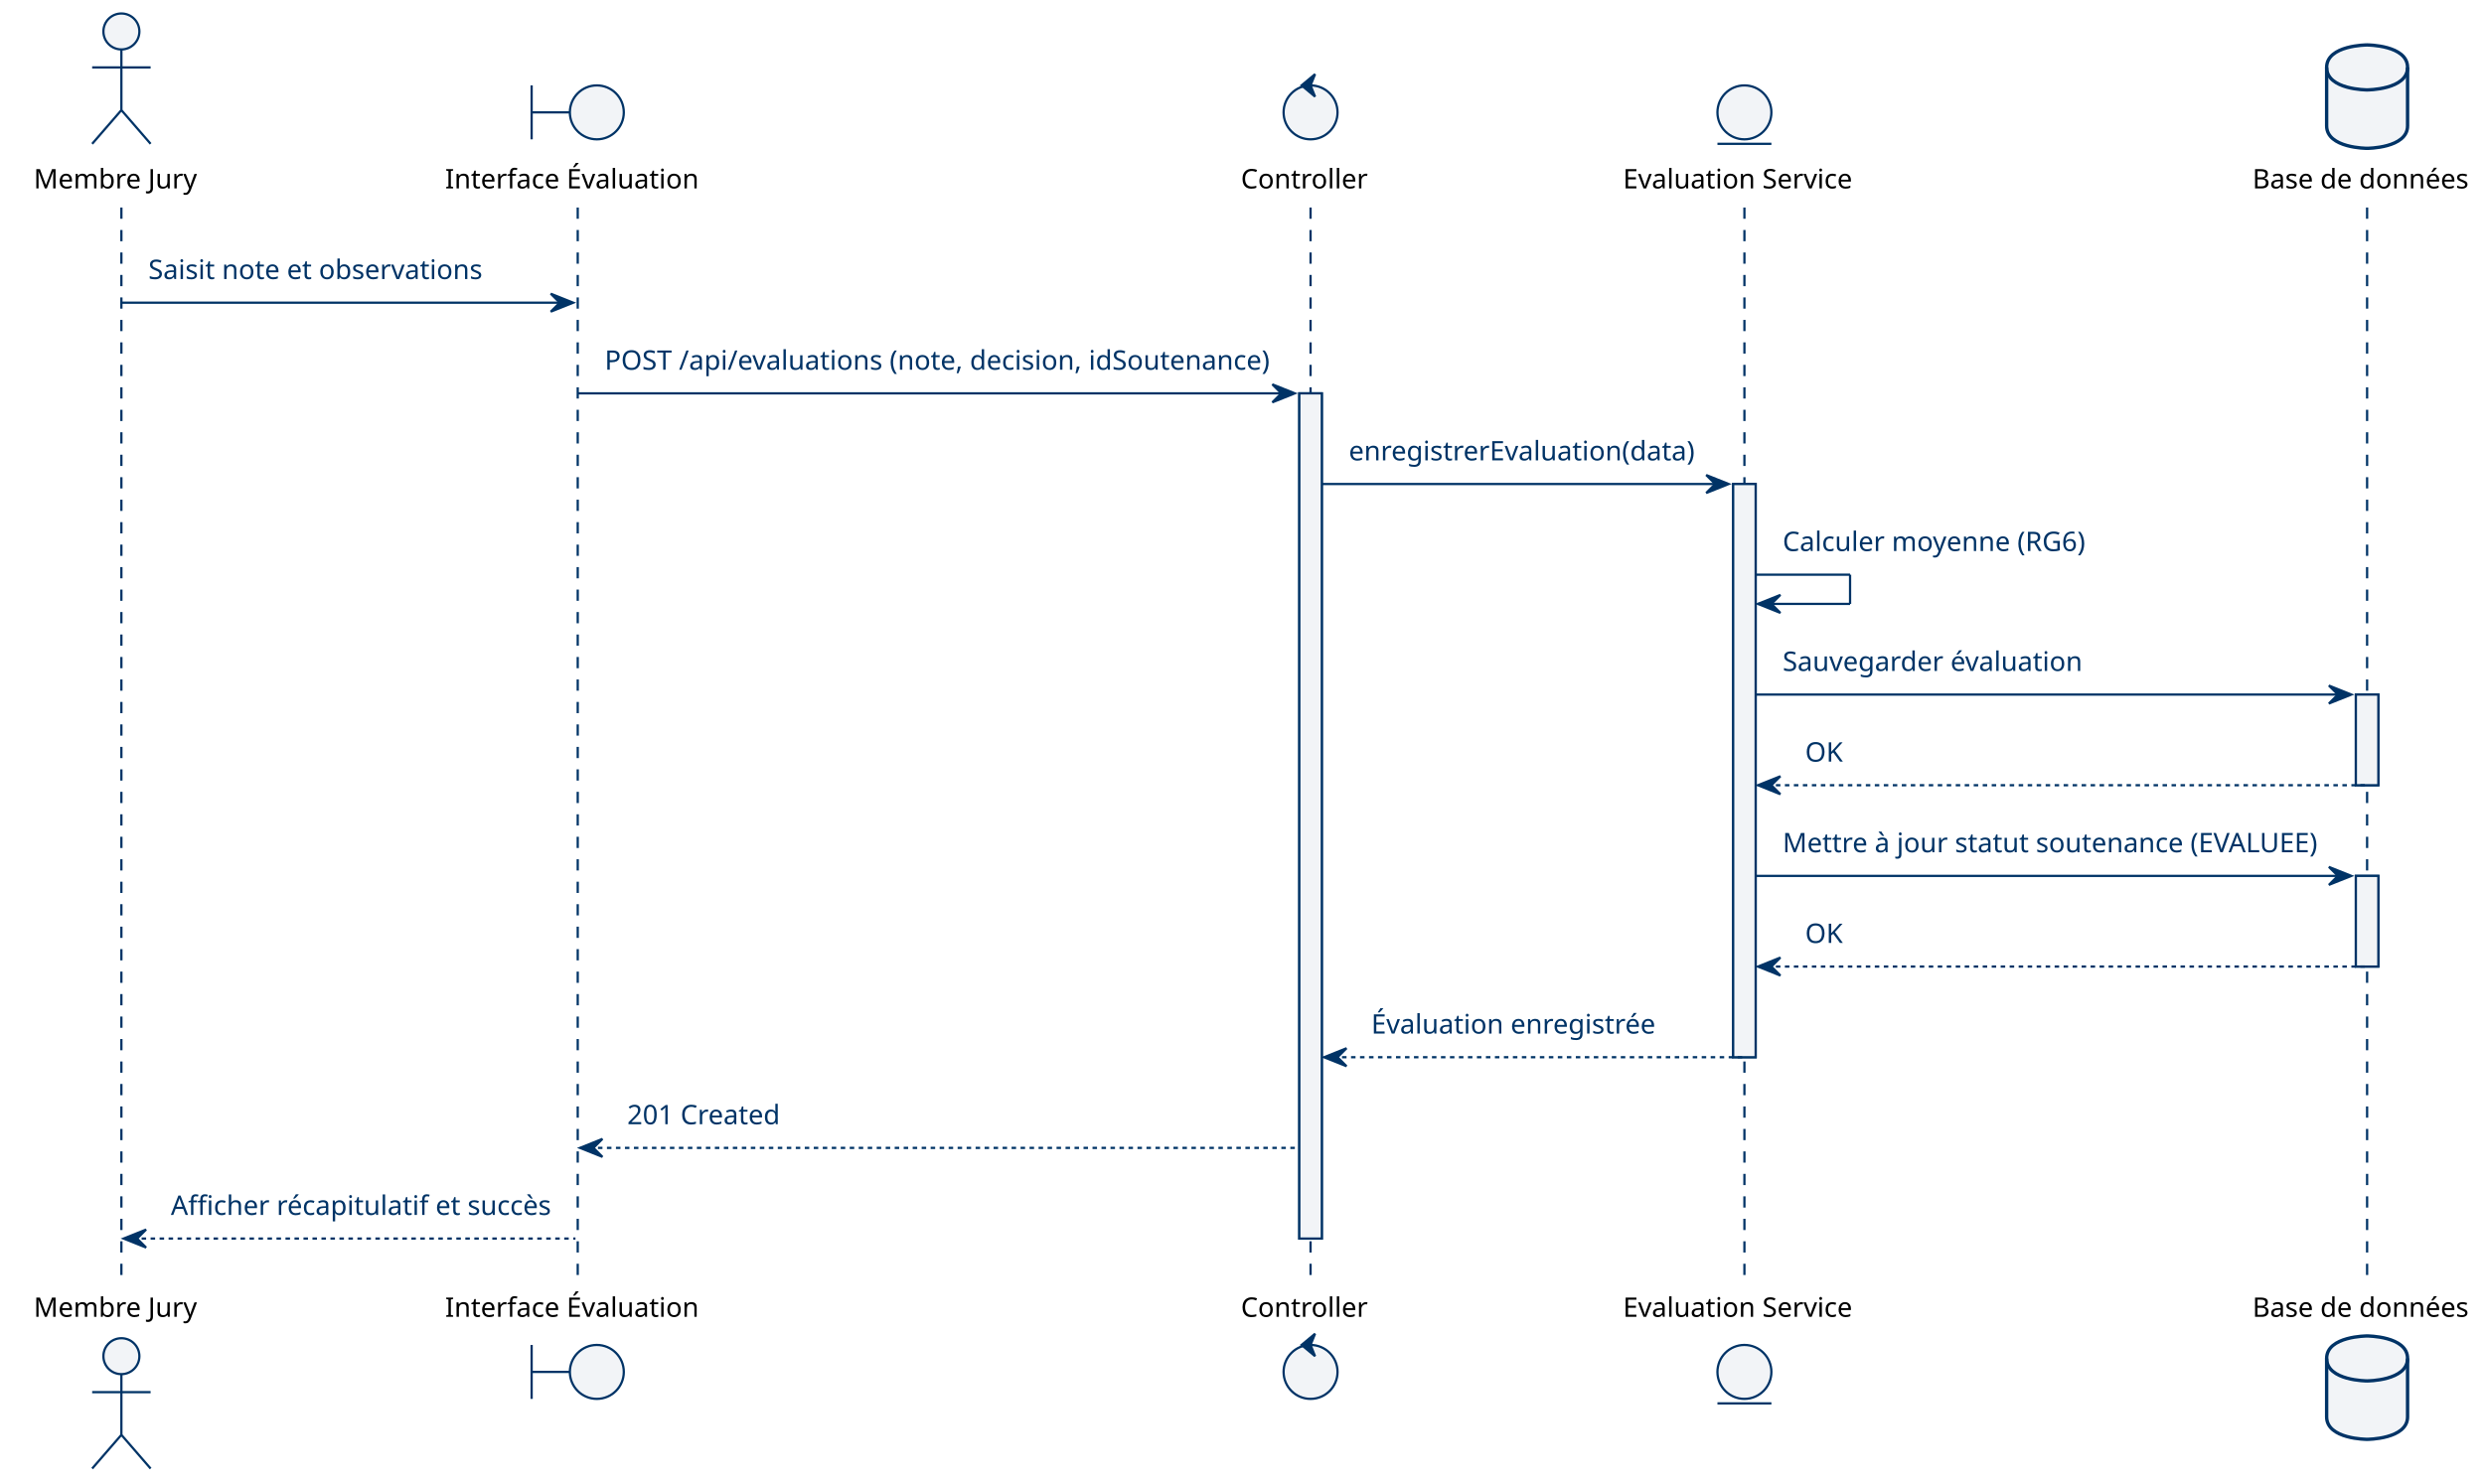
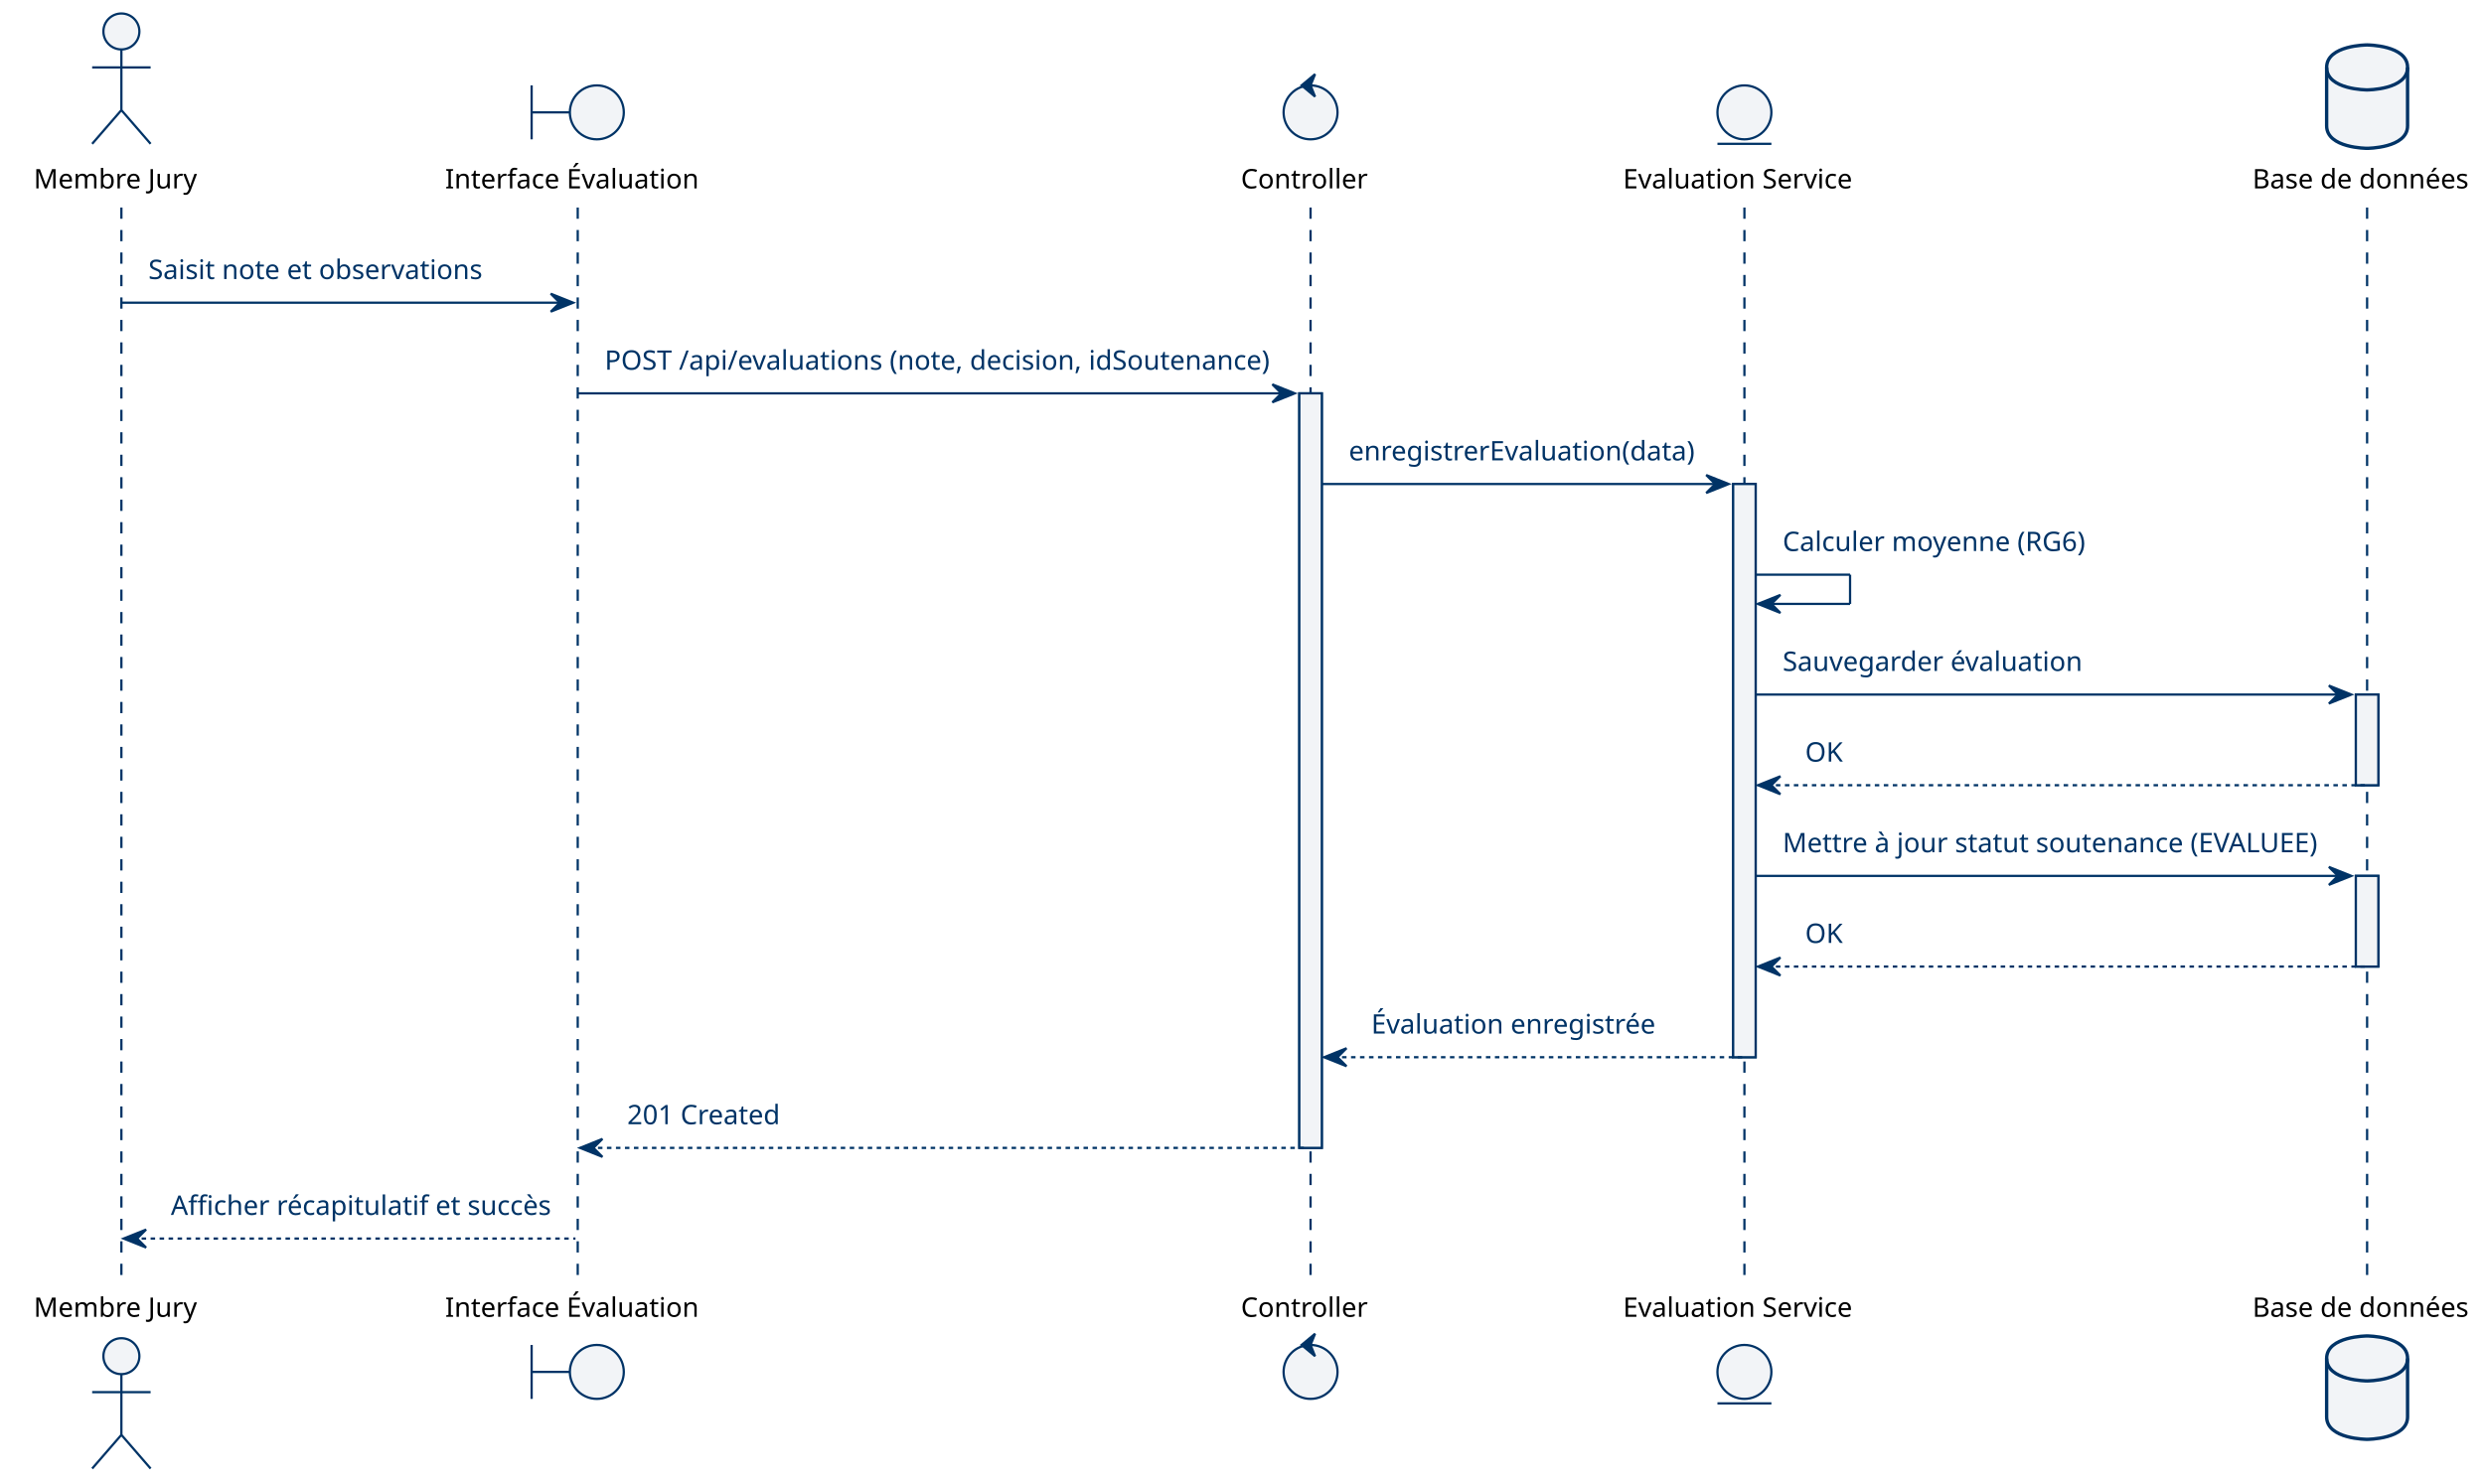
<svg xmlns="http://www.w3.org/2000/svg" contentStyleType="text/css" height="660px" preserveAspectRatio="none" style="width:1105px;height:660px;background:#FFFFFF;" version="1.1" viewBox="0 0 1105 660" width="1105px" zoomAndPan="magnify">
  <defs />
  <g>
-     <rect fill="#F2F4F7" height="376.097" style="stroke:#003366;stroke-width:1.0;" width="10" x="578" y="175.032" />
+     <rect fill="#F2F4F7" height="335.753" style="stroke:#003366;stroke-width:1.0;" width="10" x="578" y="175.032" />
    <rect fill="#F2F4F7" height="255.065" style="stroke:#003366;stroke-width:1.0;" width="10" x="771" y="215.376" />
    <rect fill="#F2F4F7" height="40.344" style="stroke:#003366;stroke-width:1.0;" width="10" x="1048" y="309.065" />
    <rect fill="#F2F4F7" height="40.344" style="stroke:#003366;stroke-width:1.0;" width="10" x="1048" y="389.753" />
    <line style="stroke:#003366;stroke-width:1.0;stroke-dasharray:5.0,5.0;" x1="54" x2="54" y1="92.344" y2="569.129" />
    <line style="stroke:#003366;stroke-width:1.0;stroke-dasharray:5.0,5.0;" x1="257" x2="257" y1="92.344" y2="569.129" />
    <line style="stroke:#003366;stroke-width:1.0;stroke-dasharray:5.0,5.0;" x1="583" x2="583" y1="92.344" y2="569.129" />
    <line style="stroke:#003366;stroke-width:1.0;stroke-dasharray:5.0,5.0;" x1="776" x2="776" y1="92.344" y2="569.129" />
    <line style="stroke:#003366;stroke-width:1.0;stroke-dasharray:5.0,5.0;" x1="1053" x2="1053" y1="92.344" y2="569.129" />
    <text fill="#000000" font-family="sans-serif" font-size="12" lengthAdjust="spacing" textLength="72" x="15" y="83.828">Membre Jury</text>
    <ellipse cx="54" cy="14" fill="#F2F4F7" rx="8" ry="8" style="stroke:#003366;stroke-width:1.0;" />
    <path d="M54,22 L54,49 M41,30 L67,30 M54,49 L41,64 M54,49 L67,64 " fill="none" style="stroke:#003366;stroke-width:1.0;" />
    <text fill="#000000" font-family="sans-serif" font-size="12" lengthAdjust="spacing" textLength="72" x="15" y="585.957">Membre Jury</text>
    <ellipse cx="54" cy="603.473" fill="#F2F4F7" rx="8" ry="8" style="stroke:#003366;stroke-width:1.0;" />
    <path d="M54,611.473 L54,638.473 M41,619.473 L67,619.473 M54,638.473 L41,653.473 M54,638.473 L67,653.473 " fill="none" style="stroke:#003366;stroke-width:1.0;" />
    <text fill="#000000" font-family="sans-serif" font-size="12" lengthAdjust="spacing" textLength="112" x="198" y="83.828">Interface Évaluation</text>
    <path d="M236.5,38 L236.5,62 M236.5,50 L253.5,50 " fill="none" style="stroke:#003366;stroke-width:1.0;" />
    <ellipse cx="265.5" cy="50" fill="#F2F4F7" rx="12" ry="12" style="stroke:#003366;stroke-width:1.0;" />
    <text fill="#000000" font-family="sans-serif" font-size="12" lengthAdjust="spacing" textLength="112" x="198" y="585.957">Interface Évaluation</text>
    <path d="M236.5,598.473 L236.5,622.473 M236.5,610.473 L253.5,610.473 " fill="none" style="stroke:#003366;stroke-width:1.0;" />
    <ellipse cx="265.5" cy="610.473" fill="#F2F4F7" rx="12" ry="12" style="stroke:#003366;stroke-width:1.0;" />
    <text fill="#000000" font-family="sans-serif" font-size="12" lengthAdjust="spacing" textLength="56" x="552" y="83.828">Controller</text>
    <ellipse cx="583" cy="50" fill="#F2F4F7" rx="12" ry="12" style="stroke:#003366;stroke-width:1.0;" />
    <polygon fill="#003366" points="579,38,585,33,583,38,585,43,579,38" style="stroke:#003366;stroke-width:1.0;" />
    <text fill="#000000" font-family="sans-serif" font-size="12" lengthAdjust="spacing" textLength="56" x="552" y="585.957">Controller</text>
    <ellipse cx="583" cy="610.473" fill="#F2F4F7" rx="12" ry="12" style="stroke:#003366;stroke-width:1.0;" />
    <polygon fill="#003366" points="579,598.473,585,593.473,583,598.473,585,603.473,579,598.473" style="stroke:#003366;stroke-width:1.0;" />
    <text fill="#000000" font-family="sans-serif" font-size="12" lengthAdjust="spacing" textLength="102" x="722" y="83.828">Evaluation Service</text>
    <ellipse cx="776" cy="50" fill="#F2F4F7" rx="12" ry="12" style="stroke:#003366;stroke-width:1.0;" />
    <line style="stroke:#003366;stroke-width:1.0;" x1="764" x2="788" y1="64" y2="64" />
    <text fill="#000000" font-family="sans-serif" font-size="12" lengthAdjust="spacing" textLength="102" x="722" y="585.957">Evaluation Service</text>
    <ellipse cx="776" cy="610.473" fill="#F2F4F7" rx="12" ry="12" style="stroke:#003366;stroke-width:1.0;" />
    <line style="stroke:#003366;stroke-width:1.0;" x1="764" x2="788" y1="624.473" y2="624.473" />
    <text fill="#000000" font-family="sans-serif" font-size="12" lengthAdjust="spacing" textLength="96" x="1002" y="83.828">Base de données</text>
    <path d="M1035,30 C1035,20 1053,20 1053,20 C1053,20 1071,20 1071,30 L1071,56 C1071,66 1053,66 1053,66 C1053,66 1035,66 1035,56 L1035,30 " fill="#F2F4F7" style="stroke:#003366;stroke-width:1.5;" />
    <path d="M1035,30 C1035,40 1053,40 1053,40 C1053,40 1071,40 1071,30 " fill="none" style="stroke:#003366;stroke-width:1.5;" />
    <text fill="#000000" font-family="sans-serif" font-size="12" lengthAdjust="spacing" textLength="96" x="1002" y="585.957">Base de données</text>
    <path d="M1035,604.473 C1035,594.473 1053,594.473 1053,594.473 C1053,594.473 1071,594.473 1071,604.473 L1071,630.473 C1071,640.473 1053,640.473 1053,640.473 C1053,640.473 1035,640.473 1035,630.473 L1035,604.473 " fill="#F2F4F7" style="stroke:#003366;stroke-width:1.5;" />
    <path d="M1035,604.473 C1035,614.473 1053,614.473 1053,614.473 C1053,614.473 1071,614.473 1071,604.473 " fill="none" style="stroke:#003366;stroke-width:1.5;" />
-     <rect fill="#F2F4F7" height="376.097" style="stroke:#003366;stroke-width:1.0;" width="10" x="578" y="175.032" />
+     <rect fill="#F2F4F7" height="335.753" style="stroke:#003366;stroke-width:1.0;" width="10" x="578" y="175.032" />
    <rect fill="#F2F4F7" height="255.065" style="stroke:#003366;stroke-width:1.0;" width="10" x="771" y="215.376" />
    <rect fill="#F2F4F7" height="40.344" style="stroke:#003366;stroke-width:1.0;" width="10" x="1048" y="309.065" />
    <rect fill="#F2F4F7" height="40.344" style="stroke:#003366;stroke-width:1.0;" width="10" x="1048" y="389.753" />
    <polygon fill="#003366" points="245,130.688,255,134.688,245,138.688,249,134.688" style="stroke:#003366;stroke-width:1.0;" />
    <line style="stroke:#003366;stroke-width:1.0;" x1="54" x2="251" y1="134.688" y2="134.688" />
    <text fill="#003366" font-family="sans-serif" font-size="12" lengthAdjust="spacing" textLength="147" x="66" y="124.172">Saisit note et observations</text>
    <polygon fill="#003366" points="566,171.032,576,175.032,566,179.032,570,175.032" style="stroke:#003366;stroke-width:1.0;" />
    <line style="stroke:#003366;stroke-width:1.0;" x1="257" x2="572" y1="175.032" y2="175.032" />
    <text fill="#003366" font-family="sans-serif" font-size="12" lengthAdjust="spacing" textLength="292" x="269" y="164.516">POST /api/evaluations (note, decision, idSoutenance)</text>
    <polygon fill="#003366" points="759,211.376,769,215.376,759,219.376,763,215.376" style="stroke:#003366;stroke-width:1.0;" />
    <line style="stroke:#003366;stroke-width:1.0;" x1="588" x2="765" y1="215.376" y2="215.376" />
    <text fill="#003366" font-family="sans-serif" font-size="12" lengthAdjust="spacing" textLength="154" x="600" y="204.86">enregistrerEvaluation(data)</text>
    <line style="stroke:#003366;stroke-width:1.0;" x1="781" x2="823" y1="255.721" y2="255.721" />
    <line style="stroke:#003366;stroke-width:1.0;" x1="823" x2="823" y1="255.721" y2="268.721" />
    <line style="stroke:#003366;stroke-width:1.0;" x1="782" x2="823" y1="268.721" y2="268.721" />
    <polygon fill="#003366" points="792,264.721,782,268.721,792,272.721,788,268.721" style="stroke:#003366;stroke-width:1.0;" />
    <text fill="#003366" font-family="sans-serif" font-size="12" lengthAdjust="spacing" textLength="135" x="793" y="245.204">Calculer moyenne (RG6)</text>
    <polygon fill="#003366" points="1036,305.065,1046,309.065,1036,313.065,1040,309.065" style="stroke:#003366;stroke-width:1.0;" />
    <line style="stroke:#003366;stroke-width:1.0;" x1="781" x2="1042" y1="309.065" y2="309.065" />
    <text fill="#003366" font-family="sans-serif" font-size="12" lengthAdjust="spacing" textLength="133" x="793" y="298.549">Sauvegarder évaluation</text>
    <polygon fill="#003366" points="792,345.409,782,349.409,792,353.409,788,349.409" style="stroke:#003366;stroke-width:1.0;" />
    <line style="stroke:#003366;stroke-width:1.0;stroke-dasharray:2.0,2.0;" x1="786" x2="1052" y1="349.409" y2="349.409" />
    <text fill="#003366" font-family="sans-serif" font-size="12" lengthAdjust="spacing" textLength="16" x="803" y="338.893">OK</text>
    <polygon fill="#003366" points="1036,385.753,1046,389.753,1036,393.753,1040,389.753" style="stroke:#003366;stroke-width:1.0;" />
    <line style="stroke:#003366;stroke-width:1.0;" x1="781" x2="1042" y1="389.753" y2="389.753" />
    <text fill="#003366" font-family="sans-serif" font-size="12" lengthAdjust="spacing" textLength="238" x="793" y="379.237">Mettre à jour statut soutenance (EVALUEE)</text>
    <polygon fill="#003366" points="792,426.097,782,430.097,792,434.097,788,430.097" style="stroke:#003366;stroke-width:1.0;" />
    <line style="stroke:#003366;stroke-width:1.0;stroke-dasharray:2.0,2.0;" x1="786" x2="1052" y1="430.097" y2="430.097" />
    <text fill="#003366" font-family="sans-serif" font-size="12" lengthAdjust="spacing" textLength="16" x="803" y="419.581">OK</text>
    <polygon fill="#003366" points="599,466.441,589,470.441,599,474.441,595,470.441" style="stroke:#003366;stroke-width:1.0;" />
    <line style="stroke:#003366;stroke-width:1.0;stroke-dasharray:2.0,2.0;" x1="593" x2="775" y1="470.441" y2="470.441" />
    <text fill="#003366" font-family="sans-serif" font-size="12" lengthAdjust="spacing" textLength="126" x="610" y="459.925">Évaluation enregistrée</text>
    <polygon fill="#003366" points="268,506.785,258,510.785,268,514.785,264,510.785" style="stroke:#003366;stroke-width:1.0;" />
-     <line style="stroke:#003366;stroke-width:1.0;stroke-dasharray:2.0,2.0;" x1="262" x2="577" y1="510.785" y2="510.785" />
+     <line style="stroke:#003366;stroke-width:1.0;stroke-dasharray:2.0,2.0;" x1="262" x2="582" y1="510.785" y2="510.785" />
    <text fill="#003366" font-family="sans-serif" font-size="12" lengthAdjust="spacing" textLength="69" x="279" y="500.269">201 Created</text>
    <polygon fill="#003366" points="65,547.129,55,551.129,65,555.129,61,551.129" style="stroke:#003366;stroke-width:1.0;" />
    <line style="stroke:#003366;stroke-width:1.0;stroke-dasharray:2.0,2.0;" x1="59" x2="256" y1="551.129" y2="551.129" />
    <text fill="#003366" font-family="sans-serif" font-size="12" lengthAdjust="spacing" textLength="169" x="76" y="540.613">Afficher récapitulatif et succès</text>
  </g>
</svg>
